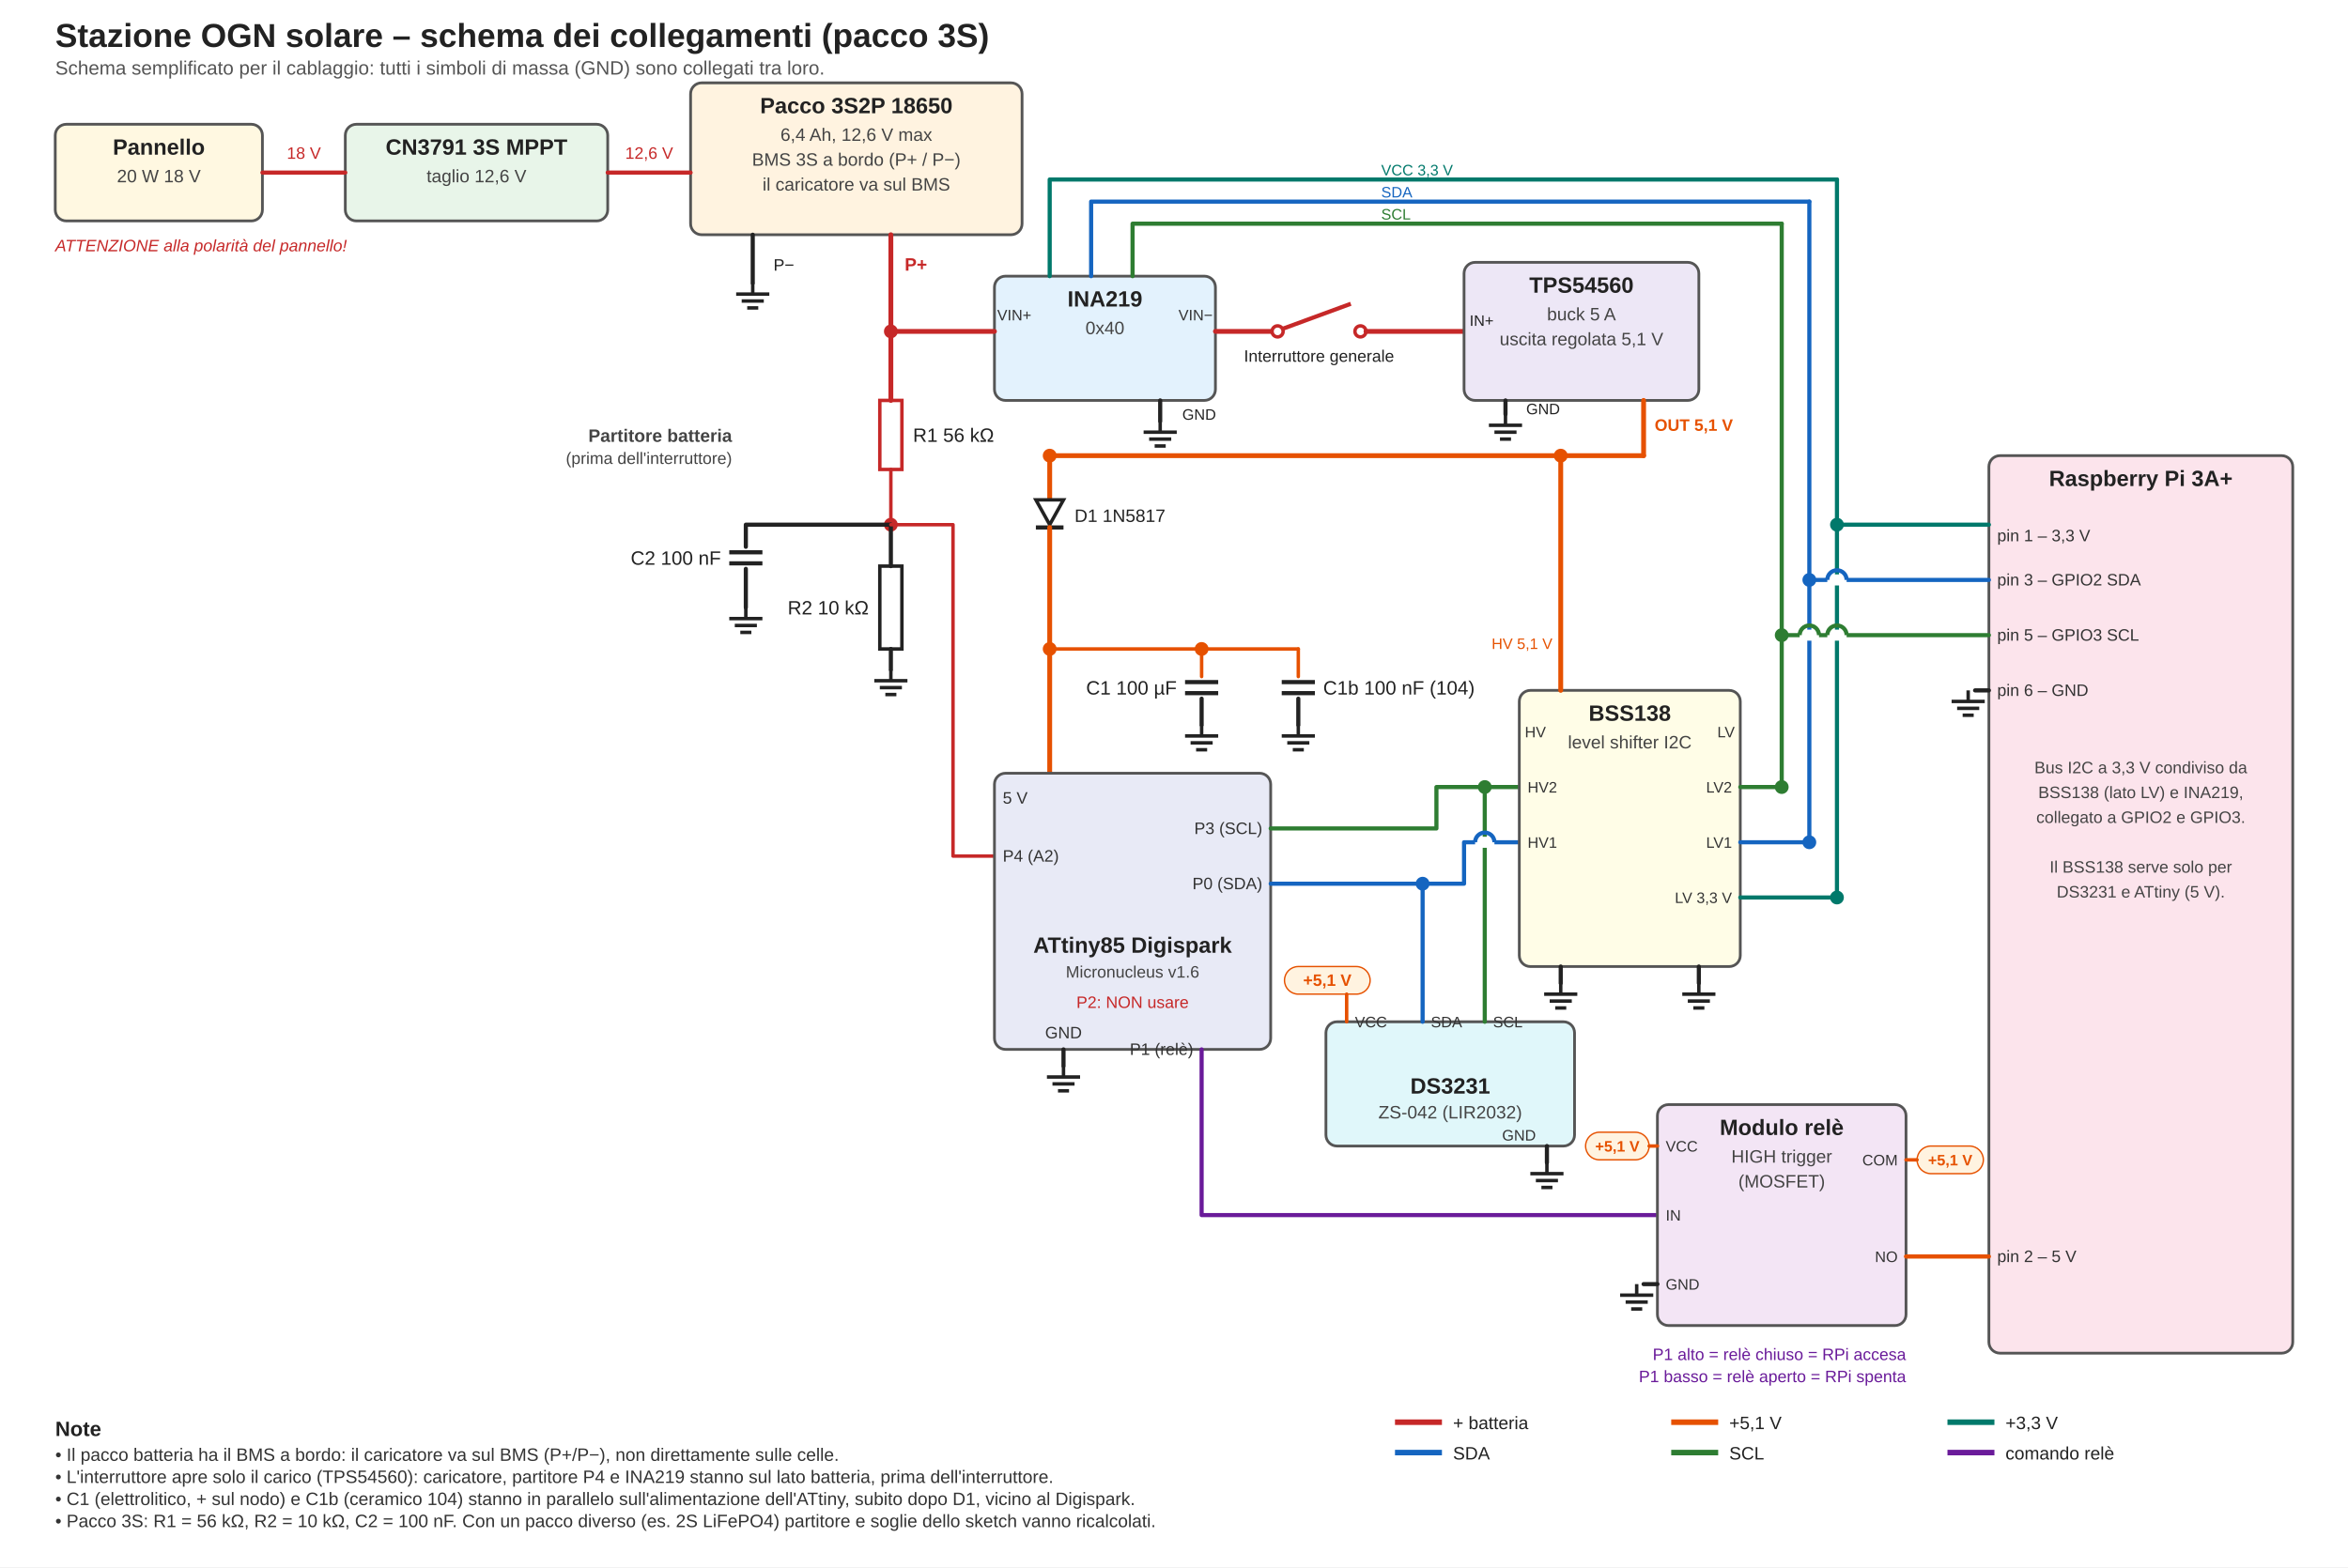
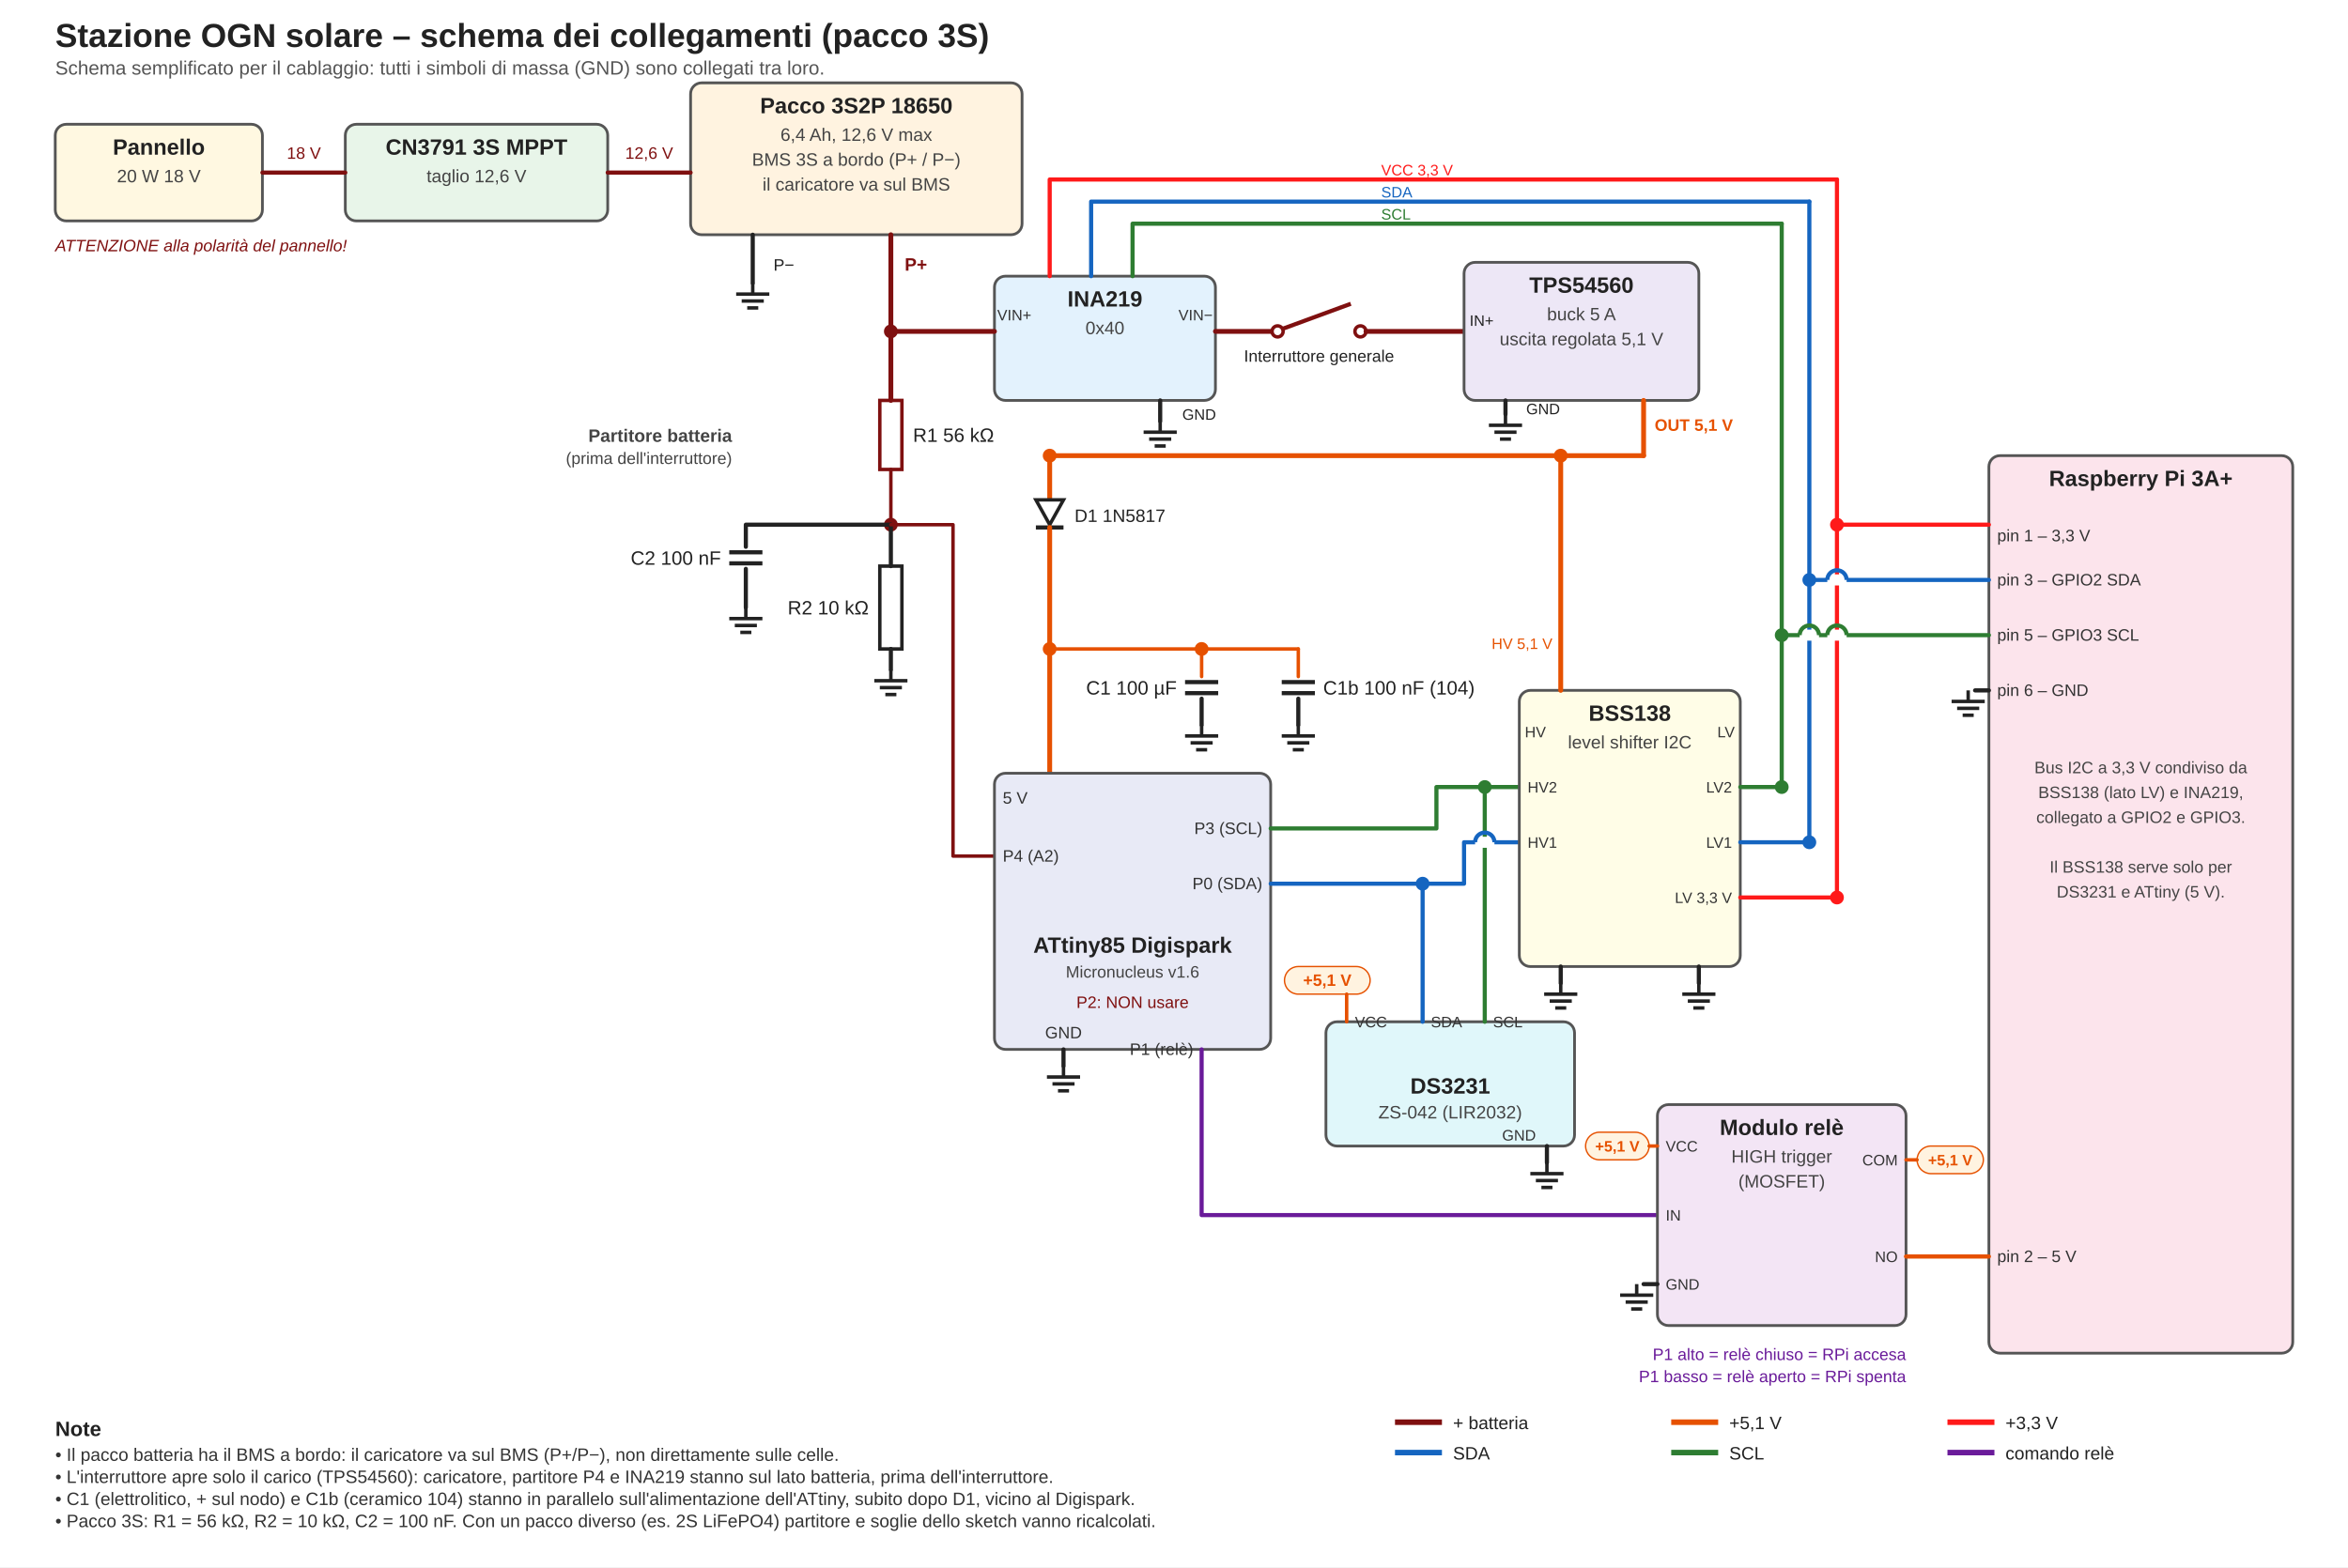
<svg xmlns="http://www.w3.org/2000/svg" viewBox="0 0 1700 1135" width="1700" height="1135" font-family="Segoe UI, Arial, sans-serif">
  <rect width="1700" height="1135" fill="#fff" />
  <text x="40" y="34" font-size="24" fill="#222" text-anchor="start" font-weight="bold">Stazione OGN solare – schema dei collegamenti (pacco 3S)</text>
  <text x="40" y="54" font-size="14" fill="#555" text-anchor="start" font-weight="normal">Schema semplificato per il cablaggio: tutti i simboli di massa (GND) sono collegati tra loro.</text>
  <rect x="40" y="90" width="150" height="70" rx="8" fill="#fff8e1" stroke="#555" stroke-width="2" />
  <text x="115" y="112" font-size="16" fill="#222" text-anchor="middle" font-weight="bold">Pannello</text>
  <text x="115" y="132" font-size="13" fill="#444" text-anchor="middle" font-weight="normal">20 W 18 V</text>
  <rect x="250" y="90" width="190" height="70" rx="8" fill="#e8f5e9" stroke="#555" stroke-width="2" />
  <text x="345" y="112" font-size="16" fill="#222" text-anchor="middle" font-weight="bold">CN3791 3S MPPT</text>
  <text x="345" y="132" font-size="13" fill="#444" text-anchor="middle" font-weight="normal">taglio 12,6 V</text>
-   <polyline points="190,125 250,125" fill="none" stroke="#c62828" stroke-width="3" stroke-linejoin="round" stroke-linecap="round" />
-   <text x="220" y="115" font-size="12" fill="#c62828" text-anchor="middle" font-weight="normal">18 V</text>
-   <text x="40" y="182" font-size="12" fill="#c62828" text-anchor="start" font-weight="normal" font-style="italic">ATTENZIONE alla polarità del pannello!</text>
+   <polyline points="190,125 250,125" fill="none" stroke="#7f1010" stroke-width="3" stroke-linejoin="round" stroke-linecap="round" />
+   <text x="220" y="115" font-size="12" fill="#7f1010" text-anchor="middle" font-weight="normal">18 V</text>
+   <text x="40" y="182" font-size="12" fill="#7f1010" text-anchor="start" font-weight="normal" font-style="italic">ATTENZIONE alla polarità del pannello!</text>
  <rect x="500" y="60" width="240" height="110" rx="8" fill="#fff3e0" stroke="#555" stroke-width="2" />
  <text x="620" y="82" font-size="16" fill="#222" text-anchor="middle" font-weight="bold">Pacco 3S2P 18650</text>
  <text x="620" y="102" font-size="13" fill="#444" text-anchor="middle" font-weight="normal">6,4 Ah, 12,6 V max</text>
  <text x="620" y="120" font-size="13" fill="#444" text-anchor="middle" font-weight="normal">BMS 3S a bordo (P+ / P−)</text>
  <text x="620" y="138" font-size="13" fill="#444" text-anchor="middle" font-weight="normal">il caricatore va sul BMS</text>
-   <polyline points="440,125 500,125" fill="none" stroke="#c62828" stroke-width="3" stroke-linejoin="round" stroke-linecap="round" />
-   <text x="470" y="115" font-size="12" fill="#c62828" text-anchor="middle" font-weight="normal">12,6 V</text>
+   <polyline points="440,125 500,125" fill="none" stroke="#7f1010" stroke-width="3" stroke-linejoin="round" stroke-linecap="round" />
+   <text x="470" y="115" font-size="12" fill="#7f1010" text-anchor="middle" font-weight="normal">12,6 V</text>
  <polyline points="545,170 545,205" fill="none" stroke="#222" stroke-width="3" stroke-linejoin="round" stroke-linecap="round" />
  <g stroke="#222" stroke-width="2.5">
    <line x1="545" y1="205" x2="545" y2="213" />
    <line x1="533" y1="213" x2="557" y2="213" />
    <line x1="537" y1="218" x2="553" y2="218" />
    <line x1="541" y1="223" x2="549" y2="223" />
  </g>
  <text x="560" y="196" font-size="12" fill="#222" text-anchor="start" font-weight="normal">P−</text>
-   <polyline points="645,170 645,240" fill="none" stroke="#c62828" stroke-width="3.5" stroke-linejoin="round" stroke-linecap="round" />
-   <text x="655" y="196" font-size="13" fill="#c62828" text-anchor="start" font-weight="bold">P+</text>
-   <circle cx="645" cy="240" r="5" fill="#c62828" />
+   <polyline points="645,170 645,240" fill="none" stroke="#7f1010" stroke-width="3.5" stroke-linejoin="round" stroke-linecap="round" />
+   <text x="655" y="196" font-size="13" fill="#7f1010" text-anchor="start" font-weight="bold">P+</text>
+   <circle cx="645" cy="240" r="5" fill="#7f1010" />
  <rect x="720" y="200" width="160" height="90" rx="8" fill="#e3f2fd" stroke="#555" stroke-width="2" />
  <text x="800" y="222" font-size="16" fill="#222" text-anchor="middle" font-weight="bold">INA219</text>
  <text x="800" y="242" font-size="13" fill="#444" text-anchor="middle" font-weight="normal">0x40</text>
  <text x="722" y="232" font-size="11" fill="#333" text-anchor="start" font-weight="normal">VIN+</text>
  <text x="878" y="232" font-size="11" fill="#333" text-anchor="end" font-weight="normal">VIN−</text>
-   <polyline points="645,240 720,240" fill="none" stroke="#c62828" stroke-width="3.5" stroke-linejoin="round" stroke-linecap="round" />
-   <polyline points="760,200 760,130 1330,130" fill="none" stroke="#00796b" stroke-width="3" stroke-linejoin="round" stroke-linecap="round" />
-   <text x="1000" y="127" font-size="11" fill="#00796b" text-anchor="start" font-weight="normal">VCC 3,3 V</text>
+   <polyline points="645,240 720,240" fill="none" stroke="#7f1010" stroke-width="3.5" stroke-linejoin="round" stroke-linecap="round" />
+   <polyline points="760,200 760,130 1330,130" fill="none" stroke="#ff1a1a" stroke-width="3" stroke-linejoin="round" stroke-linecap="round" />
+   <text x="1000" y="127" font-size="11" fill="#ff1a1a" text-anchor="start" font-weight="normal">VCC 3,3 V</text>
  <polyline points="790,200 790,146 1310,146" fill="none" stroke="#1565c0" stroke-width="3" stroke-linejoin="round" stroke-linecap="round" />
  <text x="1000" y="143" font-size="11" fill="#1565c0" text-anchor="start" font-weight="normal">SDA</text>
  <polyline points="820,200 820,162 1290,162" fill="none" stroke="#2e7d32" stroke-width="3" stroke-linejoin="round" stroke-linecap="round" />
  <text x="1000" y="159" font-size="11" fill="#2e7d32" text-anchor="start" font-weight="normal">SCL</text>
  <polyline points="840,290 840,305" fill="none" stroke="#222" stroke-width="3" stroke-linejoin="round" stroke-linecap="round" />
  <g stroke="#222" stroke-width="2.5">
    <line x1="840" y1="305" x2="840" y2="313" />
    <line x1="828" y1="313" x2="852" y2="313" />
    <line x1="832" y1="318" x2="848" y2="318" />
    <line x1="836" y1="323" x2="844" y2="323" />
  </g>
  <text x="856" y="304" font-size="11" fill="#222" text-anchor="start" font-weight="normal">GND</text>
-   <polyline points="880,240 925,240" fill="none" stroke="#c62828" stroke-width="3.5" stroke-linejoin="round" stroke-linecap="round" />
-   <circle cx="925" cy="240" r="4" fill="#fff" stroke="#c62828" stroke-width="2.5" />
-   <circle cx="985" cy="240" r="4" fill="#fff" stroke="#c62828" stroke-width="2.5" />
-   <line x1="929" y1="238" x2="978" y2="220" stroke="#c62828" stroke-width="3" />
-   <polyline points="989,240 1060,240" fill="none" stroke="#c62828" stroke-width="3.5" stroke-linejoin="round" stroke-linecap="round" />
+   <polyline points="880,240 925,240" fill="none" stroke="#7f1010" stroke-width="3.5" stroke-linejoin="round" stroke-linecap="round" />
+   <circle cx="925" cy="240" r="4" fill="#fff" stroke="#7f1010" stroke-width="2.5" />
+   <circle cx="985" cy="240" r="4" fill="#fff" stroke="#7f1010" stroke-width="2.5" />
+   <line x1="929" y1="238" x2="978" y2="220" stroke="#7f1010" stroke-width="3" />
+   <polyline points="989,240 1060,240" fill="none" stroke="#7f1010" stroke-width="3.5" stroke-linejoin="round" stroke-linecap="round" />
  <text x="955" y="262" font-size="12" fill="#222" text-anchor="middle" font-weight="normal">Interruttore generale</text>
  <rect x="1060" y="190" width="170" height="100" rx="8" fill="#ede7f6" stroke="#555" stroke-width="2" />
  <text x="1145" y="212" font-size="16" fill="#222" text-anchor="middle" font-weight="bold">TPS54560</text>
  <text x="1145" y="232" font-size="13" fill="#444" text-anchor="middle" font-weight="normal">buck 5 A</text>
  <text x="1145" y="250" font-size="13" fill="#444" text-anchor="middle" font-weight="normal">uscita regolata 5,1 V</text>
  <text x="1064" y="236" font-size="11" fill="#222" text-anchor="start" font-weight="normal">IN+</text>
  <polyline points="1090,290 1090,300" fill="none" stroke="#222" stroke-width="3" stroke-linejoin="round" stroke-linecap="round" />
  <g stroke="#222" stroke-width="2.5">
    <line x1="1090" y1="300" x2="1090" y2="308" />
    <line x1="1078" y1="308" x2="1102" y2="308" />
    <line x1="1082" y1="313" x2="1098" y2="313" />
    <line x1="1086" y1="318" x2="1094" y2="318" />
  </g>
  <text x="1105" y="300" font-size="11" fill="#222" text-anchor="start" font-weight="normal">GND</text>
  <polyline points="1190,290 1190,330" fill="none" stroke="#e65100" stroke-width="3.5" stroke-linejoin="round" stroke-linecap="round" />
  <text x="1198" y="312" font-size="12" fill="#e65100" text-anchor="start" font-weight="bold">OUT 5,1 V</text>
  <polyline points="1190,330 760,330" fill="none" stroke="#e65100" stroke-width="3.5" stroke-linejoin="round" stroke-linecap="round" />
-   <rect x="637" y="290" width="16" height="50" fill="#fff" stroke="#c62828" stroke-width="2.5" />
+   <rect x="637" y="290" width="16" height="50" fill="#fff" stroke="#7f1010" stroke-width="2.5" />
  <text x="661" y="320" font-size="14" fill="#222" text-anchor="start" font-weight="normal">R1 56 kΩ</text>
-   <polyline points="645,240 645,290" fill="none" stroke="#c62828" stroke-width="3.5" stroke-linejoin="round" stroke-linecap="round" />
-   <polyline points="645,340 645,380" fill="none" stroke="#c62828" stroke-width="2.5" stroke-linejoin="round" stroke-linecap="round" />
-   <circle cx="645" cy="380" r="5" fill="#c62828" />
+   <polyline points="645,240 645,290" fill="none" stroke="#7f1010" stroke-width="3.5" stroke-linejoin="round" stroke-linecap="round" />
+   <polyline points="645,340 645,380" fill="none" stroke="#7f1010" stroke-width="2.5" stroke-linejoin="round" stroke-linecap="round" />
+   <circle cx="645" cy="380" r="5" fill="#7f1010" />
  <rect x="637" y="410" width="16" height="60" fill="#fff" stroke="#222" stroke-width="2.5" />
  <text x="629" y="445" font-size="14" fill="#222" text-anchor="end" font-weight="normal">R2 10 kΩ</text>
  <polyline points="645,380 645,410" fill="none" stroke="#222" stroke-width="3" stroke-linejoin="round" stroke-linecap="round" />
  <polyline points="645,470 645,485" fill="none" stroke="#222" stroke-width="3" stroke-linejoin="round" stroke-linecap="round" />
  <g stroke="#222" stroke-width="2.5">
    <line x1="645" y1="485" x2="645" y2="493" />
    <line x1="633" y1="493" x2="657" y2="493" />
    <line x1="637" y1="498" x2="653" y2="498" />
    <line x1="641" y1="503" x2="649" y2="503" />
  </g>
  <polyline points="645,380 540,380 540,396" fill="none" stroke="#222" stroke-width="3" stroke-linejoin="round" stroke-linecap="round" />
  <g stroke="#222" stroke-width="3">
    <line x1="528" y1="400" x2="552" y2="400" />
    <line x1="528" y1="408" x2="552" y2="408" />
  </g>
  <text x="522" y="409" font-size="14" fill="#222" text-anchor="end" font-weight="normal">C2 100 nF</text>
  <polyline points="540,412 540,440" fill="none" stroke="#222" stroke-width="3" stroke-linejoin="round" stroke-linecap="round" />
  <g stroke="#222" stroke-width="2.5">
    <line x1="540" y1="440" x2="540" y2="448" />
    <line x1="528" y1="448" x2="552" y2="448" />
    <line x1="532" y1="453" x2="548" y2="453" />
    <line x1="536" y1="458" x2="544" y2="458" />
  </g>
-   <polyline points="645,380 690,380 690,620 720,620" fill="none" stroke="#c62828" stroke-width="2.5" stroke-linejoin="round" stroke-linecap="round" />
+   <polyline points="645,380 690,380 690,620 720,620" fill="none" stroke="#7f1010" stroke-width="2.5" stroke-linejoin="round" stroke-linecap="round" />
  <text x="530" y="320" font-size="13" fill="#444" text-anchor="end" font-weight="bold">Partitore batteria</text>
  <text x="530" y="336" font-size="12" fill="#444" text-anchor="end" font-weight="normal">(prima dell'interruttore)</text>
  <circle cx="760" cy="330" r="5" fill="#e65100" />
  <polyline points="760,330 760,362" fill="none" stroke="#e65100" stroke-width="3.5" stroke-linejoin="round" stroke-linecap="round" />
  <polygon points="750,362 770,362 760,380" fill="#fff" stroke="#222" stroke-width="2.5" />
  <line x1="750" y1="382" x2="770" y2="382" stroke="#222" stroke-width="3" />
  <text x="778" y="378" font-size="13" fill="#222" text-anchor="start" font-weight="normal">D1 1N5817</text>
  <polyline points="760,382 760,560" fill="none" stroke="#e65100" stroke-width="3.5" stroke-linejoin="round" stroke-linecap="round" />
  <circle cx="760" cy="470" r="5" fill="#e65100" />
  <polyline points="760,470 940,470" fill="none" stroke="#e65100" stroke-width="2.5" stroke-linejoin="round" stroke-linecap="round" />
  <circle cx="870" cy="470" r="5" fill="#e65100" />
  <polyline points="870,470 870,490" fill="none" stroke="#e65100" stroke-width="2.5" stroke-linejoin="round" stroke-linecap="round" />
  <g stroke="#222" stroke-width="3">
    <line x1="858" y1="494" x2="882" y2="494" />
    <line x1="858" y1="502" x2="882" y2="502" />
  </g>
  <text x="852" y="503" font-size="14" fill="#222" text-anchor="end" font-weight="normal">C1 100 µF</text>
  <polyline points="870,506 870,525" fill="none" stroke="#222" stroke-width="3" stroke-linejoin="round" stroke-linecap="round" />
  <g stroke="#222" stroke-width="2.5">
    <line x1="870" y1="525" x2="870" y2="533" />
    <line x1="858" y1="533" x2="882" y2="533" />
    <line x1="862" y1="538" x2="878" y2="538" />
    <line x1="866" y1="543" x2="874" y2="543" />
  </g>
  <polyline points="940,470 940,490" fill="none" stroke="#e65100" stroke-width="2.5" stroke-linejoin="round" stroke-linecap="round" />
  <g stroke="#222" stroke-width="3">
    <line x1="928" y1="494" x2="952" y2="494" />
    <line x1="928" y1="502" x2="952" y2="502" />
  </g>
  <text x="958" y="503" font-size="14" fill="#222" text-anchor="start" font-weight="normal">C1b 100 nF (104)</text>
  <polyline points="940,506 940,525" fill="none" stroke="#222" stroke-width="3" stroke-linejoin="round" stroke-linecap="round" />
  <g stroke="#222" stroke-width="2.5">
    <line x1="940" y1="525" x2="940" y2="533" />
    <line x1="928" y1="533" x2="952" y2="533" />
    <line x1="932" y1="538" x2="948" y2="538" />
    <line x1="936" y1="543" x2="944" y2="543" />
  </g>
  <rect x="720" y="560" width="200" height="200" rx="8" fill="#e8eaf6" stroke="#555" stroke-width="2" />
  <text x="820" y="582" font-size="16" fill="#222" text-anchor="middle" font-weight="bold" />
  <text x="820" y="690" font-size="16" fill="#222" text-anchor="middle" font-weight="bold">ATtiny85 Digispark</text>
  <text x="820" y="708" font-size="12" fill="#444" text-anchor="middle" font-weight="normal">Micronucleus v1.6</text>
  <text x="726" y="582" font-size="12" fill="#333" text-anchor="start" font-weight="normal">5 V</text>
  <text x="914" y="604" font-size="12" fill="#333" text-anchor="end" font-weight="normal">P3 (SCL)</text>
  <text x="914" y="644" font-size="12" fill="#333" text-anchor="end" font-weight="normal">P0 (SDA)</text>
  <text x="726" y="624" font-size="12" fill="#333" text-anchor="start" font-weight="normal">P4 (A2)</text>
  <text x="864" y="764" font-size="12" fill="#333" text-anchor="end" font-weight="normal">P1 (relè)</text>
  <text x="770" y="752" font-size="12" fill="#333" text-anchor="middle" font-weight="normal">GND</text>
-   <text x="820" y="730" font-size="12" fill="#c62828" text-anchor="middle" font-weight="normal">P2: NON usare</text>
+   <text x="820" y="730" font-size="12" fill="#7f1010" text-anchor="middle" font-weight="normal">P2: NON usare</text>
  <polyline points="770,760 770,772" fill="none" stroke="#222" stroke-width="3" stroke-linejoin="round" stroke-linecap="round" />
  <g stroke="#222" stroke-width="2.5">
    <line x1="770" y1="772" x2="770" y2="780" />
    <line x1="758" y1="780" x2="782" y2="780" />
    <line x1="762" y1="785" x2="778" y2="785" />
    <line x1="766" y1="790" x2="774" y2="790" />
  </g>
  <polyline points="920,600 1040,600 1040,570 1100,570" fill="none" stroke="#2e7d32" stroke-width="3" stroke-linejoin="round" stroke-linecap="round" />
  <polyline points="920,640 1060,640 1060,610 1100,610" fill="none" stroke="#1565c0" stroke-width="3" stroke-linejoin="round" stroke-linecap="round" />
  <rect x="1100" y="500" width="160" height="200" rx="8" fill="#fffde7" stroke="#555" stroke-width="2" />
  <text x="1180" y="522" font-size="16" fill="#222" text-anchor="middle" font-weight="bold">BSS138</text>
  <text x="1180" y="542" font-size="13" fill="#444" text-anchor="middle" font-weight="normal">level shifter I2C</text>
  <text x="1104" y="534" font-size="11" fill="#333" text-anchor="start" font-weight="normal">HV</text>
  <text x="1256" y="534" font-size="11" fill="#333" text-anchor="end" font-weight="normal">LV</text>
  <polyline points="1130,330 1130,500" fill="none" stroke="#e65100" stroke-width="3.5" stroke-linejoin="round" stroke-linecap="round" />
  <circle cx="1130" cy="330" r="5" fill="#e65100" />
  <text x="1124" y="470" font-size="11" fill="#e65100" text-anchor="end" font-weight="normal">HV 5,1 V</text>
  <text x="1106" y="574" font-size="11" fill="#333" text-anchor="start" font-weight="normal">HV2</text>
  <text x="1106" y="614" font-size="11" fill="#333" text-anchor="start" font-weight="normal">HV1</text>
  <text x="1254" y="574" font-size="11" fill="#333" text-anchor="end" font-weight="normal">LV2</text>
  <text x="1254" y="614" font-size="11" fill="#333" text-anchor="end" font-weight="normal">LV1</text>
  <text x="1254" y="654" font-size="11" fill="#333" text-anchor="end" font-weight="normal">LV 3,3 V</text>
  <polyline points="1130,700 1130,712" fill="none" stroke="#222" stroke-width="3" stroke-linejoin="round" stroke-linecap="round" />
  <g stroke="#222" stroke-width="2.5">
    <line x1="1130" y1="712" x2="1130" y2="720" />
    <line x1="1118" y1="720" x2="1142" y2="720" />
    <line x1="1122" y1="725" x2="1138" y2="725" />
    <line x1="1126" y1="730" x2="1134" y2="730" />
  </g>
  <polyline points="1230,700 1230,712" fill="none" stroke="#222" stroke-width="3" stroke-linejoin="round" stroke-linecap="round" />
  <g stroke="#222" stroke-width="2.5">
    <line x1="1230" y1="712" x2="1230" y2="720" />
    <line x1="1218" y1="720" x2="1242" y2="720" />
    <line x1="1222" y1="725" x2="1238" y2="725" />
    <line x1="1226" y1="730" x2="1234" y2="730" />
  </g>
  <rect x="960" y="740" width="180" height="90" rx="8" fill="#e0f7fa" stroke="#555" stroke-width="2" />
  <text x="1050" y="762" font-size="16" fill="#222" text-anchor="middle" font-weight="bold" />
  <text x="1050" y="792" font-size="16" fill="#222" text-anchor="middle" font-weight="bold">DS3231</text>
  <text x="1050" y="810" font-size="13" fill="#444" text-anchor="middle" font-weight="normal">ZS-042 (LIR2032)</text>
  <polyline points="1030,640 1030,740" fill="none" stroke="#1565c0" stroke-width="3" stroke-linejoin="round" stroke-linecap="round" />
  <circle cx="1030" cy="640" r="5" fill="#1565c0" />
  <text x="1036" y="744" font-size="11" fill="#333" text-anchor="start" font-weight="normal">SDA</text>
  <polyline points="1075,570 1075,740" fill="none" stroke="#2e7d32" stroke-width="3" stroke-linejoin="round" stroke-linecap="round" />
  <circle cx="1075" cy="570" r="5" fill="#2e7d32" />
  <text x="1081" y="744" font-size="11" fill="#333" text-anchor="start" font-weight="normal">SCL</text>
  <rect x="1068" y="606" width="14" height="8" fill="#fff" />
  <path d="M 1068 610 A 7 7 0 0 1 1082 610" fill="none" stroke="#1565c0" stroke-width="3" />
  <g>
    <rect x="930" y="700" width="62" height="20" rx="10" fill="#fff3e0" stroke="#e65100" />
  </g>
  <text x="961" y="714" font-size="12" fill="#e65100" text-anchor="middle" font-weight="bold">+5,1 V</text>
  <polyline points="975,720 975,740" fill="none" stroke="#e65100" stroke-width="2.5" stroke-linejoin="round" stroke-linecap="round" />
  <text x="981" y="744" font-size="11" fill="#333" text-anchor="start" font-weight="normal">VCC</text>
  <polyline points="1120,830 1120,842" fill="none" stroke="#222" stroke-width="3" stroke-linejoin="round" stroke-linecap="round" />
  <g stroke="#222" stroke-width="2.5">
    <line x1="1120" y1="842" x2="1120" y2="850" />
    <line x1="1108" y1="850" x2="1132" y2="850" />
    <line x1="1112" y1="855" x2="1128" y2="855" />
    <line x1="1116" y1="860" x2="1124" y2="860" />
  </g>
  <text x="1112" y="826" font-size="11" fill="#333" text-anchor="end" font-weight="normal">GND</text>
  <polyline points="1260,570 1290,570 1290,162" fill="none" stroke="#2e7d32" stroke-width="3" stroke-linejoin="round" stroke-linecap="round" />
  <circle cx="1290" cy="570" r="5" fill="#2e7d32" />
  <polyline points="1260,610 1310,610 1310,146" fill="none" stroke="#1565c0" stroke-width="3" stroke-linejoin="round" stroke-linecap="round" />
  <circle cx="1310" cy="610" r="5" fill="#1565c0" />
-   <polyline points="1260,650 1330,650 1330,130" fill="none" stroke="#00796b" stroke-width="3" stroke-linejoin="round" stroke-linecap="round" />
-   <circle cx="1330" cy="650" r="5" fill="#00796b" />
+   <polyline points="1260,650 1330,650 1330,130" fill="none" stroke="#ff1a1a" stroke-width="3" stroke-linejoin="round" stroke-linecap="round" />
+   <circle cx="1330" cy="650" r="5" fill="#ff1a1a" />
  <polyline points="870,760 870,880 1200,880" fill="none" stroke="#6a1b9a" stroke-width="3" stroke-linejoin="round" stroke-linecap="round" />
  <rect x="1200" y="800" width="180" height="160" rx="8" fill="#f3e5f5" stroke="#555" stroke-width="2" />
  <text x="1290" y="822" font-size="16" fill="#222" text-anchor="middle" font-weight="bold">Modulo relè</text>
  <text x="1290" y="842" font-size="13" fill="#444" text-anchor="middle" font-weight="normal">HIGH trigger</text>
  <text x="1290" y="860" font-size="13" fill="#444" text-anchor="middle" font-weight="normal">(MOSFET)</text>
  <text x="1206" y="834" font-size="11" fill="#333" text-anchor="start" font-weight="normal">VCC</text>
  <text x="1206" y="884" font-size="11" fill="#333" text-anchor="start" font-weight="normal">IN</text>
  <text x="1206" y="934" font-size="11" fill="#333" text-anchor="start" font-weight="normal">GND</text>
  <g>
    <rect x="1148" y="820" width="46" height="20" rx="10" fill="#fff3e0" stroke="#e65100" />
  </g>
  <text x="1171" y="834" font-size="11" fill="#e65100" text-anchor="middle" font-weight="bold">+5,1 V</text>
  <polyline points="1194,830 1200,830" fill="none" stroke="#e65100" stroke-width="2.5" stroke-linejoin="round" stroke-linecap="round" />
  <polyline points="1190,930 1200,930" fill="none" stroke="#222" stroke-width="3" stroke-linejoin="round" stroke-linecap="round" />
  <g stroke="#222" stroke-width="2.5">
    <line x1="1185" y1="930" x2="1185" y2="938" />
    <line x1="1173" y1="938" x2="1197" y2="938" />
    <line x1="1177" y1="943" x2="1193" y2="943" />
    <line x1="1181" y1="948" x2="1189" y2="948" />
  </g>
  <text x="1374" y="844" font-size="11" fill="#333" text-anchor="end" font-weight="normal">COM</text>
  <text x="1374" y="914" font-size="11" fill="#333" text-anchor="end" font-weight="normal">NO</text>
  <g>
    <rect x="1388" y="830" width="48" height="20" rx="10" fill="#fff3e0" stroke="#e65100" />
  </g>
  <text x="1412" y="844" font-size="11" fill="#e65100" text-anchor="middle" font-weight="bold">+5,1 V</text>
  <polyline points="1380,840 1388,840" fill="none" stroke="#e65100" stroke-width="2.5" stroke-linejoin="round" stroke-linecap="round" />
  <text x="1380" y="985" font-size="12" fill="#6a1b9a" text-anchor="end" font-weight="normal">P1 alto = relè chiuso = RPi accesa</text>
  <text x="1380" y="1001" font-size="12" fill="#6a1b9a" text-anchor="end" font-weight="normal">P1 basso = relè aperto = RPi spenta</text>
  <rect x="1440" y="330" width="220" height="650" rx="8" fill="#fce4ec" stroke="#555" stroke-width="2" />
  <text x="1550" y="352" font-size="16" fill="#222" text-anchor="middle" font-weight="bold">Raspberry Pi 3A+</text>
  <text x="1550" y="352" font-size="1" fill="#222" text-anchor="start" font-weight="normal" />
  <text x="1446" y="392" font-size="12" fill="#333" text-anchor="start" font-weight="normal">pin 1 – 3,3 V</text>
  <text x="1446" y="424" font-size="12" fill="#333" text-anchor="start" font-weight="normal">pin 3 – GPIO2 SDA</text>
  <text x="1446" y="464" font-size="12" fill="#333" text-anchor="start" font-weight="normal">pin 5 – GPIO3 SCL</text>
  <text x="1446" y="504" font-size="12" fill="#333" text-anchor="start" font-weight="normal">pin 6 – GND</text>
  <text x="1446" y="914" font-size="12" fill="#333" text-anchor="start" font-weight="normal">pin 2 – 5 V</text>
-   <polyline points="1330,380 1440,380" fill="none" stroke="#00796b" stroke-width="3" stroke-linejoin="round" stroke-linecap="round" />
+   <polyline points="1330,380 1440,380" fill="none" stroke="#ff1a1a" stroke-width="3" stroke-linejoin="round" stroke-linecap="round" />
  <polyline points="1310,420 1440,420" fill="none" stroke="#1565c0" stroke-width="3" stroke-linejoin="round" stroke-linecap="round" />
  <polyline points="1290,460 1440,460" fill="none" stroke="#2e7d32" stroke-width="3" stroke-linejoin="round" stroke-linecap="round" />
  <rect x="1323" y="416" width="14" height="8" fill="#fff" />
  <path d="M 1323 420 A 7 7 0 0 1 1337 420" fill="none" stroke="#1565c0" stroke-width="3" />
  <rect x="1303" y="456" width="14" height="8" fill="#fff" />
  <path d="M 1303 460 A 7 7 0 0 1 1317 460" fill="none" stroke="#2e7d32" stroke-width="3" />
  <rect x="1323" y="456" width="14" height="8" fill="#fff" />
  <path d="M 1323 460 A 7 7 0 0 1 1337 460" fill="none" stroke="#2e7d32" stroke-width="3" />
-   <circle cx="1330" cy="380" r="5" fill="#00796b" />
+   <circle cx="1330" cy="380" r="5" fill="#ff1a1a" />
  <circle cx="1310" cy="420" r="5" fill="#1565c0" />
  <circle cx="1290" cy="460" r="5" fill="#2e7d32" />
  <polyline points="1430,500 1440,500" fill="none" stroke="#222" stroke-width="3" stroke-linejoin="round" stroke-linecap="round" />
  <g stroke="#222" stroke-width="2.5">
    <line x1="1425" y1="500" x2="1425" y2="508" />
    <line x1="1413" y1="508" x2="1437" y2="508" />
    <line x1="1417" y1="513" x2="1433" y2="513" />
    <line x1="1421" y1="518" x2="1429" y2="518" />
  </g>
  <polyline points="1380,910 1440,910" fill="none" stroke="#e65100" stroke-width="3" stroke-linejoin="round" stroke-linecap="round" />
  <text x="1550" y="560" font-size="12" fill="#444" text-anchor="middle" font-weight="normal">Bus I2C a 3,3 V condiviso da</text>
  <text x="1550" y="578" font-size="12" fill="#444" text-anchor="middle" font-weight="normal">BSS138 (lato LV) e INA219,</text>
  <text x="1550" y="596" font-size="12" fill="#444" text-anchor="middle" font-weight="normal">collegato a GPIO2 e GPIO3.</text>
  <text x="1550" y="614" font-size="12" fill="#444" text-anchor="middle" font-weight="normal" />
  <text x="1550" y="632" font-size="12" fill="#444" text-anchor="middle" font-weight="normal">Il BSS138 serve solo per</text>
  <text x="1550" y="650" font-size="12" fill="#444" text-anchor="middle" font-weight="normal">DS3231 e ATtiny (5 V).</text>
  <text x="40" y="1040" font-size="15" fill="#222" text-anchor="start" font-weight="bold">Note</text>
  <text x="40" y="1058" font-size="13" fill="#333" text-anchor="start" font-weight="normal">• Il pacco batteria ha il BMS a bordo: il caricatore va sul BMS (P+/P−), non direttamente sulle celle.</text>
  <text x="40" y="1074" font-size="13" fill="#333" text-anchor="start" font-weight="normal">• L'interruttore apre solo il carico (TPS54560): caricatore, partitore P4 e INA219 stanno sul lato batteria, prima dell'interruttore.</text>
  <text x="40" y="1090" font-size="13" fill="#333" text-anchor="start" font-weight="normal">• C1 (elettrolitico, + sul nodo) e C1b (ceramico 104) stanno in parallelo sull'alimentazione dell'ATtiny, subito dopo D1, vicino al Digispark.</text>
  <text x="40" y="1106" font-size="13" fill="#333" text-anchor="start" font-weight="normal">• Pacco 3S: R1 = 56 kΩ, R2 = 10 kΩ, C2 = 100 nF. Con un pacco diverso (es. 2S LiFePO4) partitore e soglie dello sketch vanno ricalcolati.</text>
-   <line x1="1010" y1="1030" x2="1044" y2="1030" stroke="#c62828" stroke-width="4" />
+   <line x1="1010" y1="1030" x2="1044" y2="1030" stroke="#7f1010" stroke-width="4" />
  <text x="1052" y="1035" font-size="13" fill="#222" text-anchor="start" font-weight="normal">+ batteria</text>
  <line x1="1210" y1="1030" x2="1244" y2="1030" stroke="#e65100" stroke-width="4" />
  <text x="1252" y="1035" font-size="13" fill="#222" text-anchor="start" font-weight="normal">+5,1 V</text>
-   <line x1="1410" y1="1030" x2="1444" y2="1030" stroke="#00796b" stroke-width="4" />
+   <line x1="1410" y1="1030" x2="1444" y2="1030" stroke="#ff1a1a" stroke-width="4" />
  <text x="1452" y="1035" font-size="13" fill="#222" text-anchor="start" font-weight="normal">+3,3 V</text>
  <line x1="1010" y1="1052" x2="1044" y2="1052" stroke="#1565c0" stroke-width="4" />
  <text x="1052" y="1057" font-size="13" fill="#222" text-anchor="start" font-weight="normal">SDA</text>
  <line x1="1210" y1="1052" x2="1244" y2="1052" stroke="#2e7d32" stroke-width="4" />
  <text x="1252" y="1057" font-size="13" fill="#222" text-anchor="start" font-weight="normal">SCL</text>
  <line x1="1410" y1="1052" x2="1444" y2="1052" stroke="#6a1b9a" stroke-width="4" />
  <text x="1452" y="1057" font-size="13" fill="#222" text-anchor="start" font-weight="normal">comando relè</text>
</svg>
